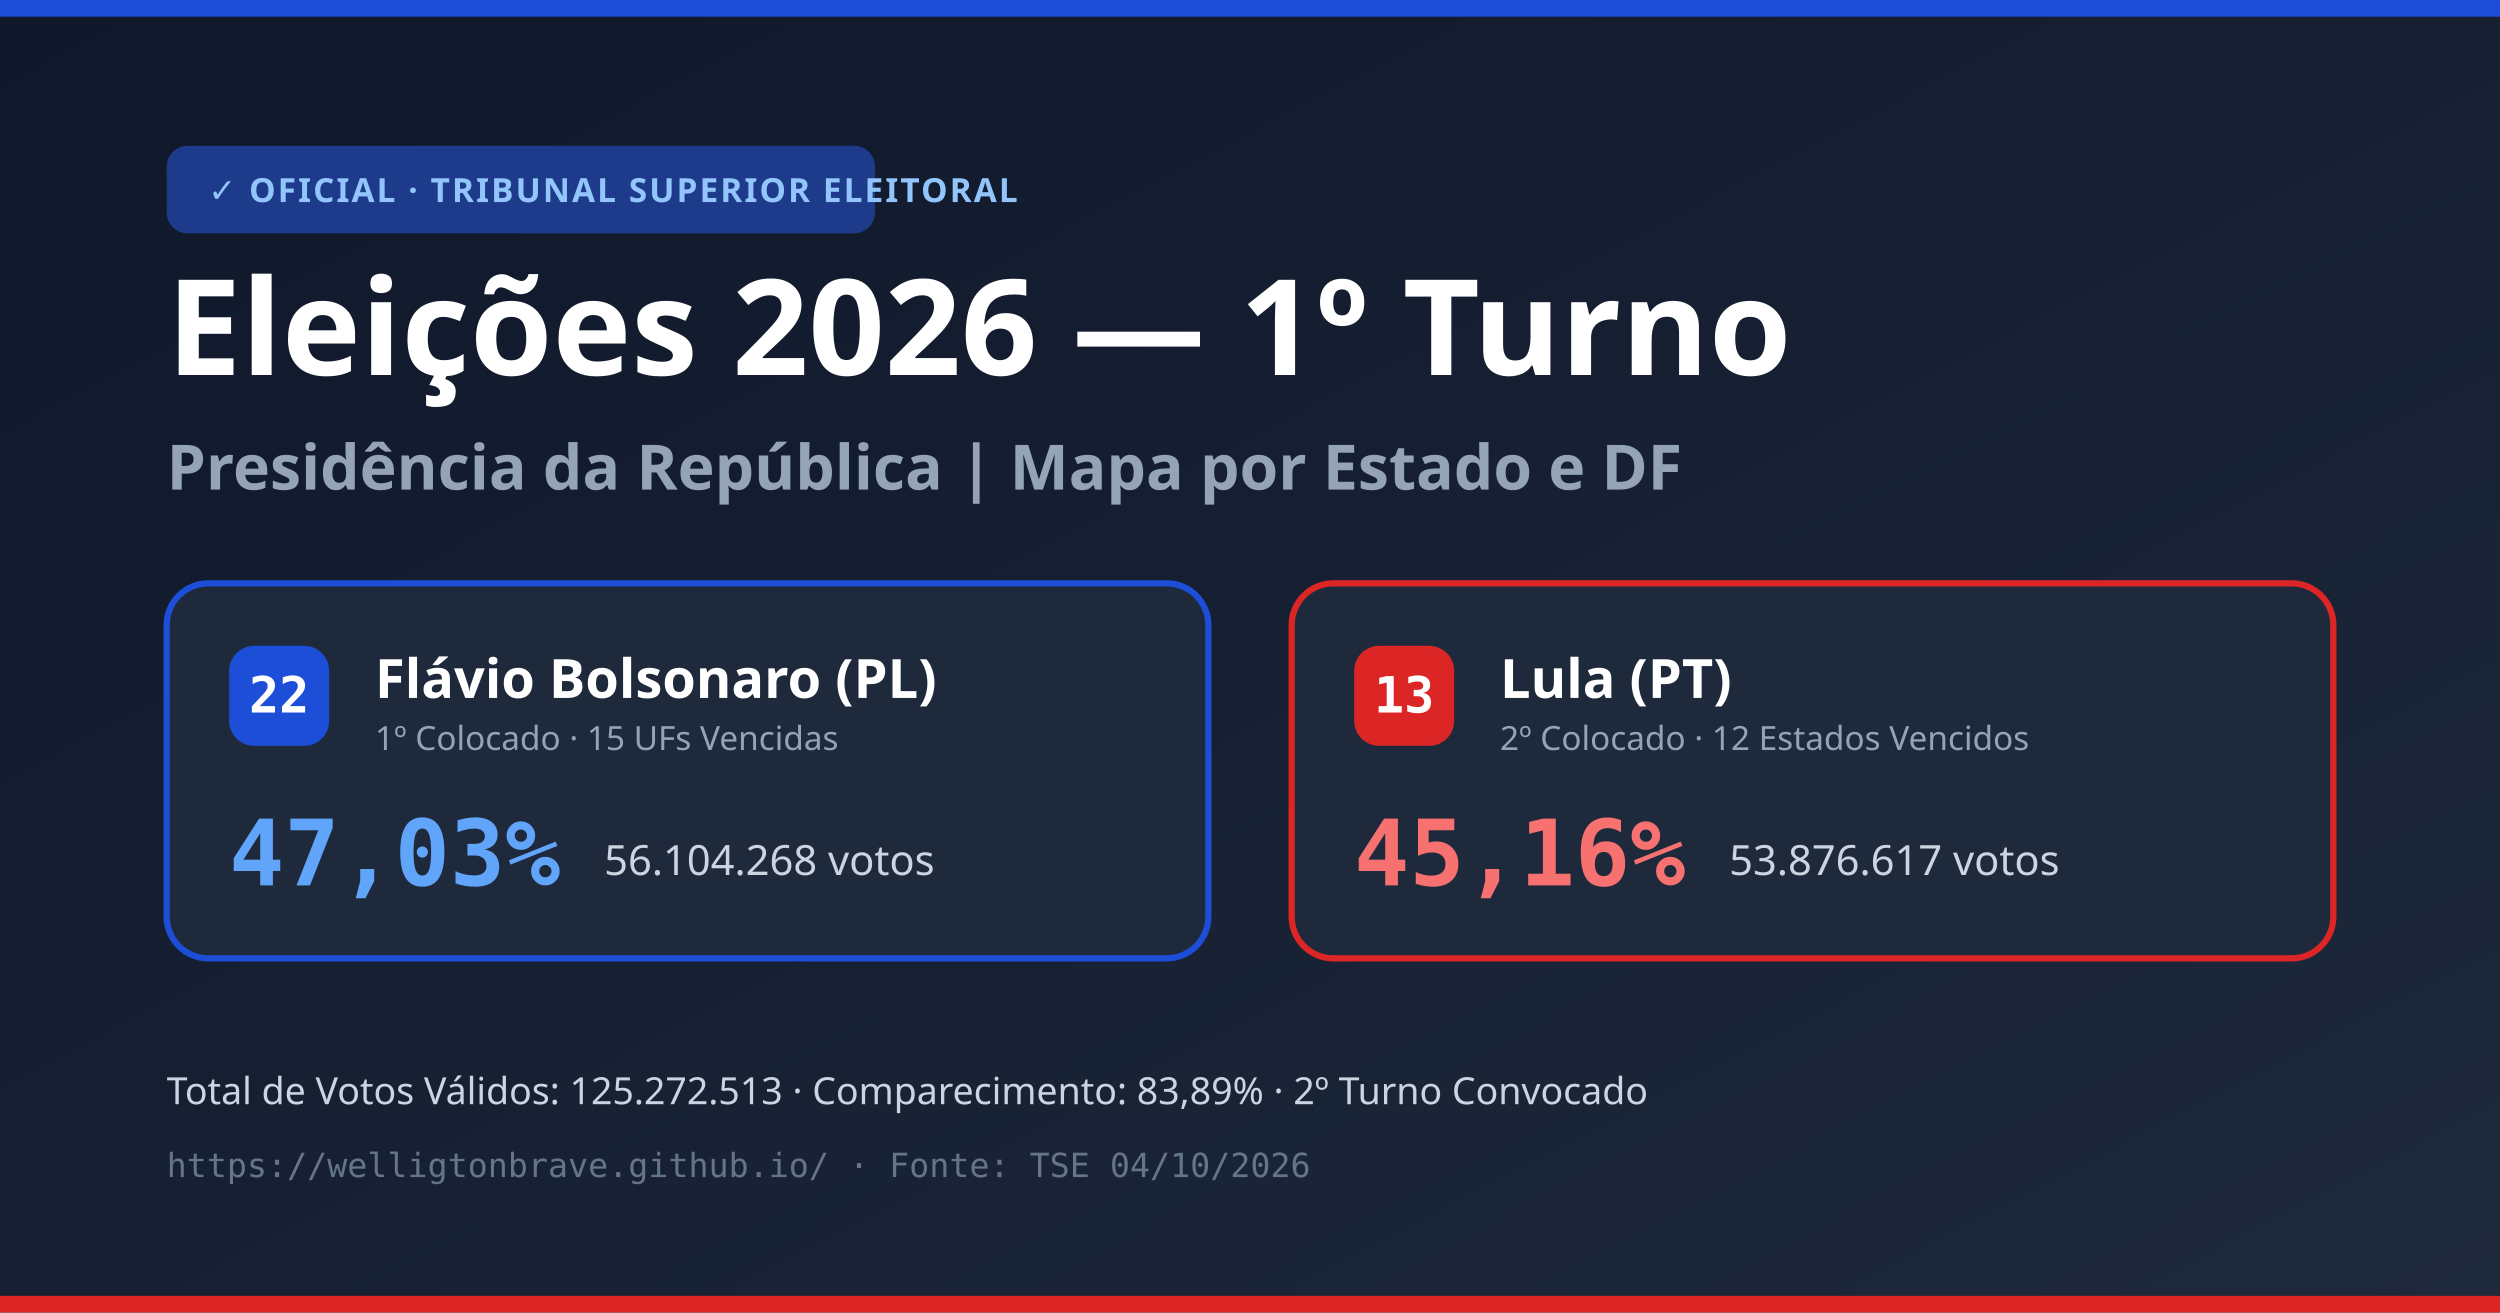
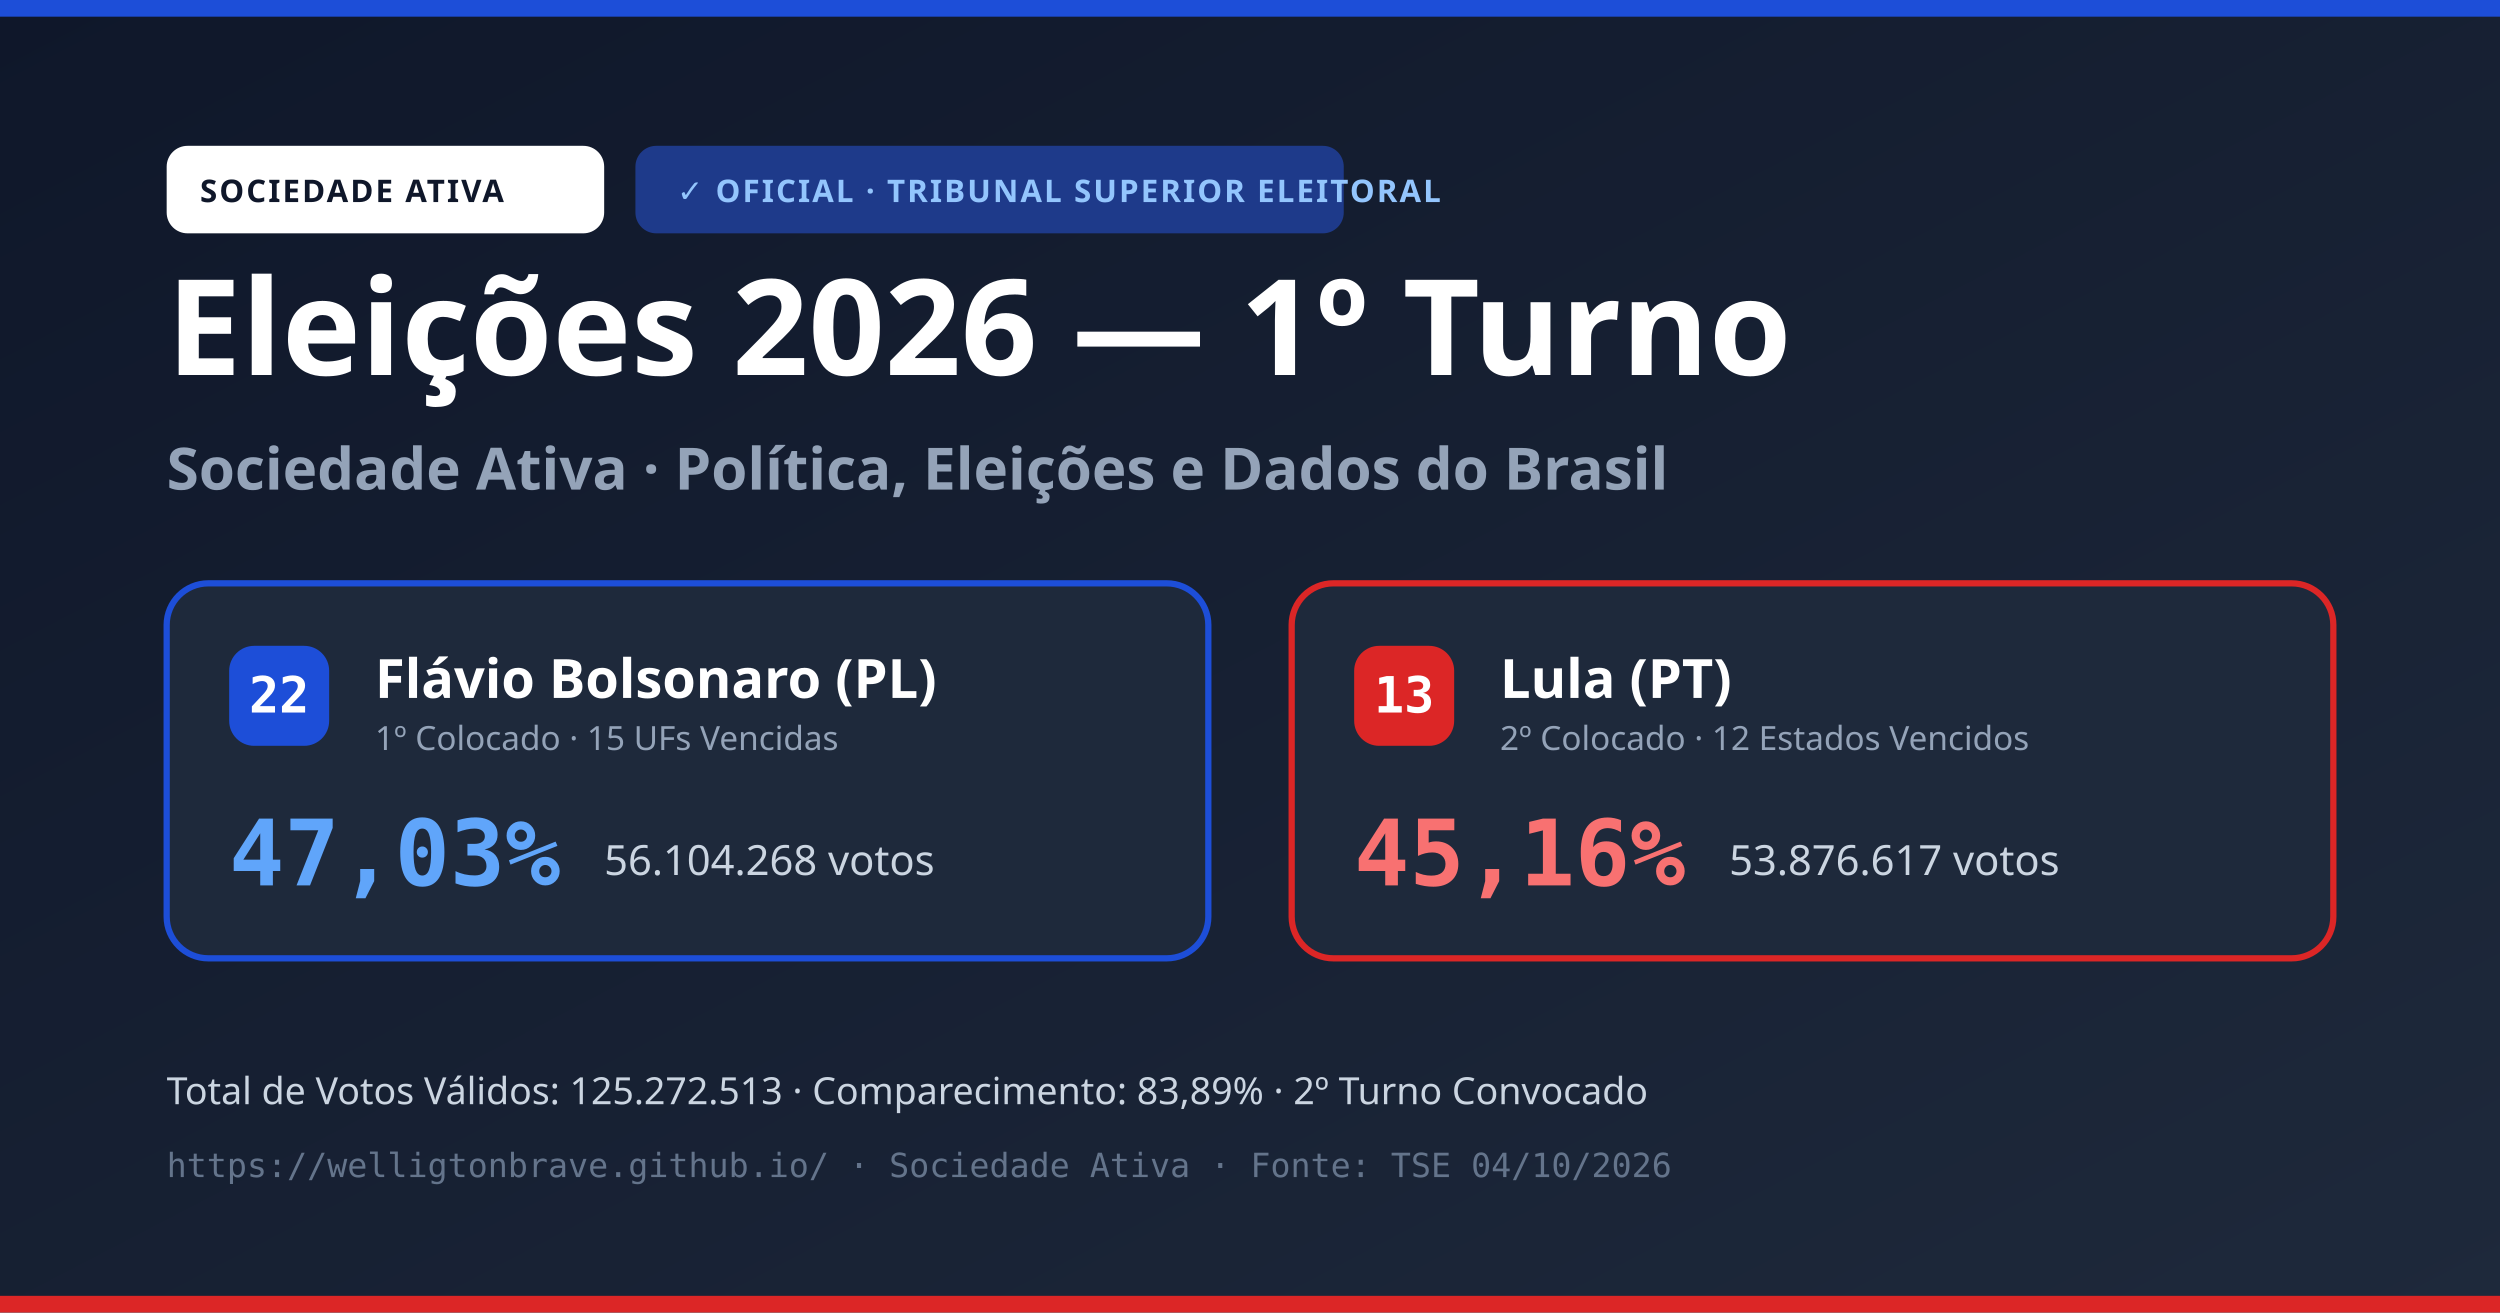
<svg xmlns="http://www.w3.org/2000/svg" viewBox="0 0 1200 630" width="1200" height="630">
  <defs>
    <linearGradient id="bg" x1="0%" y1="0%" x2="100%" y2="100%">
      <stop offset="0%" stop-color="#0f172a" />
      <stop offset="100%" stop-color="#1e293b" />
    </linearGradient>
  </defs>
  <rect width="1200" height="630" fill="url(#bg)" />
  <rect x="0" y="0" width="1200" height="8" fill="#1d4ed8" />
  <rect x="0" y="622" width="1200" height="8" fill="#dc2626" />
-   <rect x="80" y="70" width="340" height="42" rx="10" fill="#1e3a8a" />
-   <text x="100" y="97" font-family="sans-serif" font-size="16" font-weight="bold" fill="#93c5fd" letter-spacing="1">✓ OFICIAL · TRIBUNAL SUPERIOR ELEITORAL</text>
+   <rect x="80" y="70" width="210" height="42" rx="10" fill="#ffffff" />
+   <text x="96" y="97" font-family="sans-serif" font-size="15" font-weight="900" fill="#0f172a" letter-spacing="1">SOCIEDADE ATIVA</text>
+   <rect x="305" y="70" width="340" height="42" rx="10" fill="#1e3a8a" />
+   <text x="325" y="97" font-family="sans-serif" font-size="15" font-weight="bold" fill="#93c5fd" letter-spacing="1">✓ OFICIAL · TRIBUNAL SUPERIOR ELEITORAL</text>
  <text x="80" y="180" font-family="sans-serif" font-size="64" font-weight="900" fill="#ffffff">Eleições 2026 — 1º Turno</text>
-   <text x="80" y="235" font-family="sans-serif" font-size="30" font-weight="600" fill="#94a3b8">Presidência da República | Mapa por Estado e DF</text>
+   <text x="80" y="235" font-family="sans-serif" font-size="28" font-weight="600" fill="#94a3b8">Sociedade Ativa · Política, Eleições e Dados do Brasil</text>
  <rect x="80" y="280" width="500" height="180" rx="20" fill="#1e293b" stroke="#1d4ed8" stroke-width="3" />
  <rect x="110" y="310" width="48" height="48" rx="12" fill="#1d4ed8" />
  <text x="134" y="342" font-family="monospace" font-size="24" font-weight="900" fill="#ffffff" text-anchor="middle">22</text>
  <text x="180" y="335" font-family="sans-serif" font-size="26" font-weight="bold" fill="#ffffff">Flávio Bolsonaro (PL)</text>
  <text x="180" y="360" font-family="sans-serif" font-size="16" fill="#94a3b8">1º Colocado · 15 UFs Vencidas</text>
  <text x="110" y="425" font-family="monospace" font-size="44" font-weight="900" fill="#60a5fa">47,03%</text>
  <text x="290" y="420" font-family="sans-serif" font-size="20" fill="#cbd5e1">56.104.268 votos</text>
  <rect x="620" y="280" width="500" height="180" rx="20" fill="#1e293b" stroke="#dc2626" stroke-width="3" />
  <rect x="650" y="310" width="48" height="48" rx="12" fill="#dc2626" />
  <text x="674" y="342" font-family="monospace" font-size="24" font-weight="900" fill="#ffffff" text-anchor="middle">13</text>
  <text x="720" y="335" font-family="sans-serif" font-size="26" font-weight="bold" fill="#ffffff">Lula (PT)</text>
  <text x="720" y="360" font-family="sans-serif" font-size="16" fill="#94a3b8">2º Colocado · 12 Estados Vencidos</text>
  <text x="650" y="425" font-family="monospace" font-size="44" font-weight="900" fill="#f87171">45,16%</text>
  <text x="830" y="420" font-family="sans-serif" font-size="20" fill="#cbd5e1">53.876.617 votos</text>
  <text x="80" y="530" font-family="sans-serif" font-size="18" fill="#cbd5e1">Total de Votos Válidos: 125.272.513 · Comparecimento: 83,89% · 2º Turno Convocado</text>
-   <text x="80" y="565" font-family="monospace" font-size="16" fill="#64748b">https://welligtonbrave.github.io/ · Fonte: TSE 04/10/2026</text>
+   <text x="80" y="565" font-family="monospace" font-size="16" fill="#64748b">https://welligtonbrave.github.io/ · Sociedade Ativa · Fonte: TSE 04/10/2026</text>
</svg>
